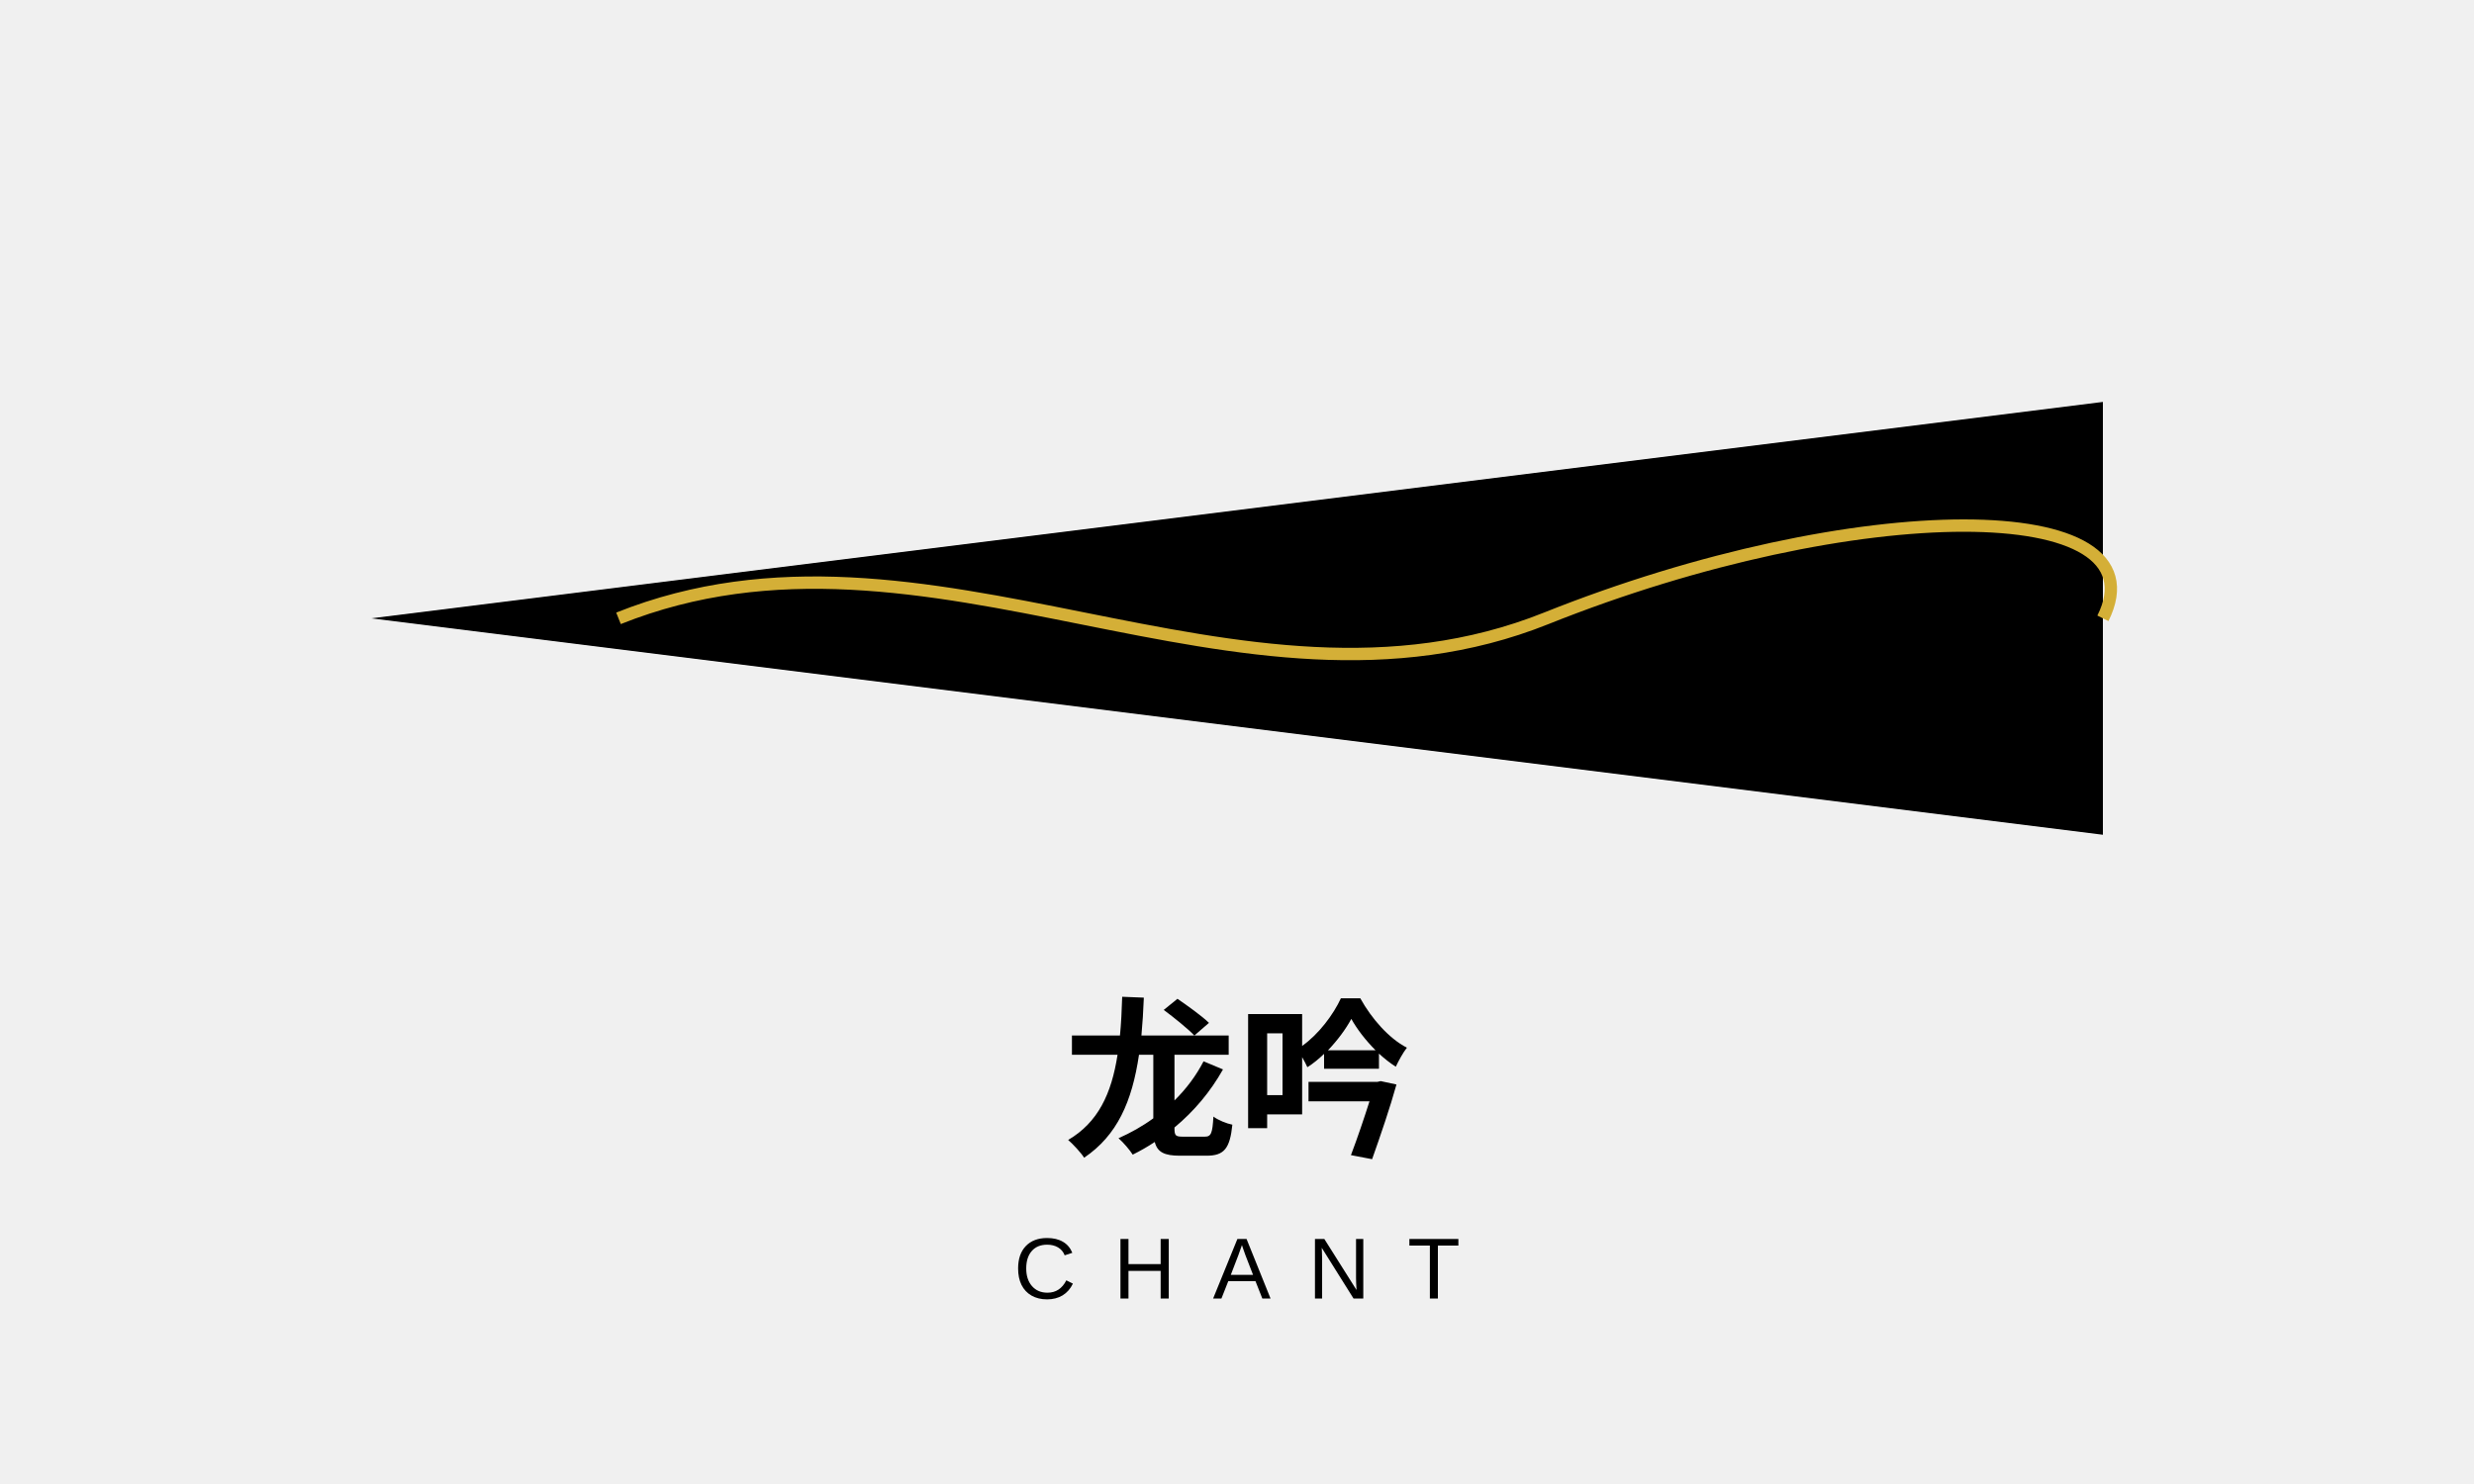
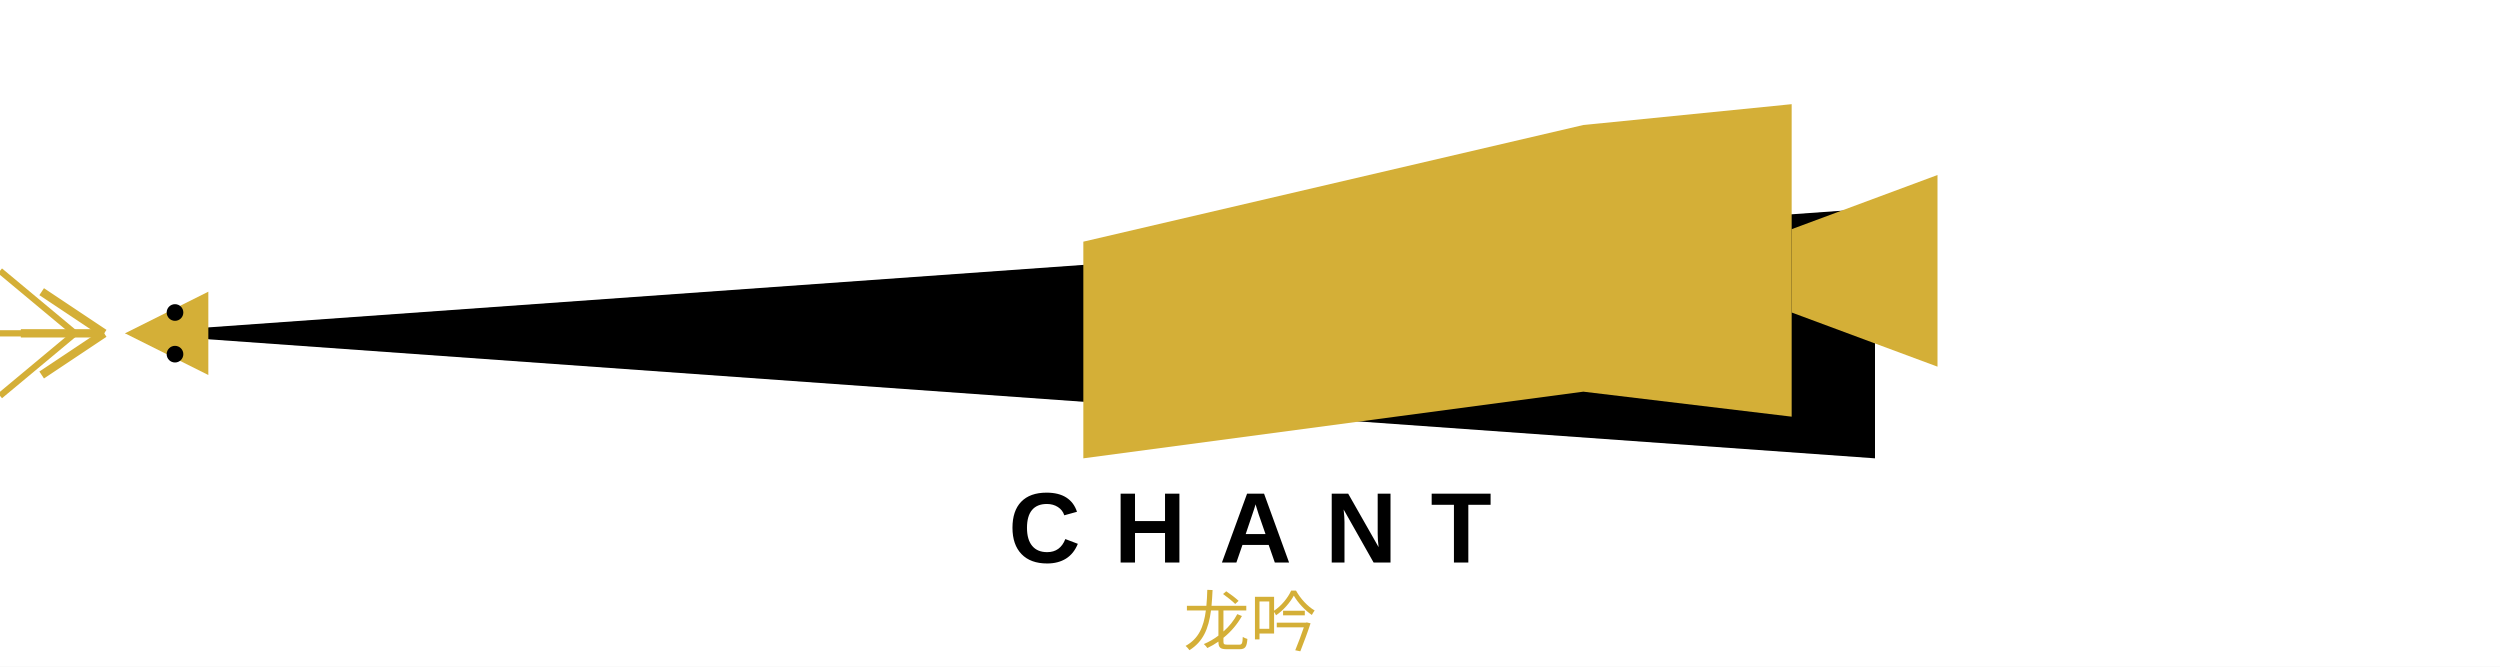
- <svg xmlns="http://www.w3.org/2000/svg" width="400" height="240" viewBox="0 0 400 240">
-   <defs>
-     <style>
-       .gold { fill: #D4AF37; }
-       .black { fill: #000000; }
-       .text-zh { font-family: 'PingFang SC', 'Microsoft YaHei', sans-serif; font-weight: bold; font-size: 28px; }
-       .text-en { font-family: Arial, sans-serif; font-size: 14px; letter-spacing: 6px; }
-     </style>
-   </defs>
-   <path class="black" d="M60,100 L340,65 L340,135 Z" />
-   <path d="M100,100 C150,80 200,120 250,100 S350,80 340,100" fill="none" stroke="#D4AF37" stroke-width="2" />
-   <text x="200" y="185" text-anchor="middle" class="black text-zh">龙吟</text>
-   <text x="200" y="210" text-anchor="middle" class="black text-en">CHANT</text>
+ <svg xmlns="http://www.w3.org/2000/svg" width="600" height="160" viewBox="0 0 600 160">
+   <rect width="600" height="160" fill="white" />
+   <path fill="#000000" d="M30,80 L450,50 L450,110 Z" />
+   <path fill="#D4AF37" d="M260,58 L380,30 L430,25 L430,100 L380,94 L260,110 Z" />
+   <path fill="#D4AF37" d="M430,55 L465,42 L465,88 L430,75 Z" />
+   <polygon points="30,80 50,70 50,90" fill="#D4AF37" />
+   <circle cx="42" cy="75" r="2" fill="#000000" />
+   <circle cx="42" cy="85" r="2" fill="#000000" />
+   <line x1="25" y1="80" x2="10" y2="70" stroke="#D4AF37" stroke-width="2" />
+   <line x1="25" y1="80" x2="5" y2="80" stroke="#D4AF37" stroke-width="2" />
+   <line x1="25" y1="80" x2="10" y2="90" stroke="#D4AF37" stroke-width="2" />
+   <line x1="18" y1="80" x2="0" y2="65" stroke="#D4AF37" stroke-width="1.5" />
+   <line x1="18" y1="80" x2="-5" y2="80" stroke="#D4AF37" stroke-width="1.5" />
+   <line x1="18" y1="80" x2="0" y2="95" stroke="#D4AF37" stroke-width="1.5" />
+   <text x="300" y="135" text-anchor="middle" font-family="Arial, sans-serif" font-size="24" font-weight="bold" letter-spacing="8" fill="#000000">CHANT</text>
+   <text x="300" y="155" text-anchor="middle" font-family="Microsoft YaHei, sans-serif" font-size="16" fill="#D4AF37">龙吟</text>
</svg>
